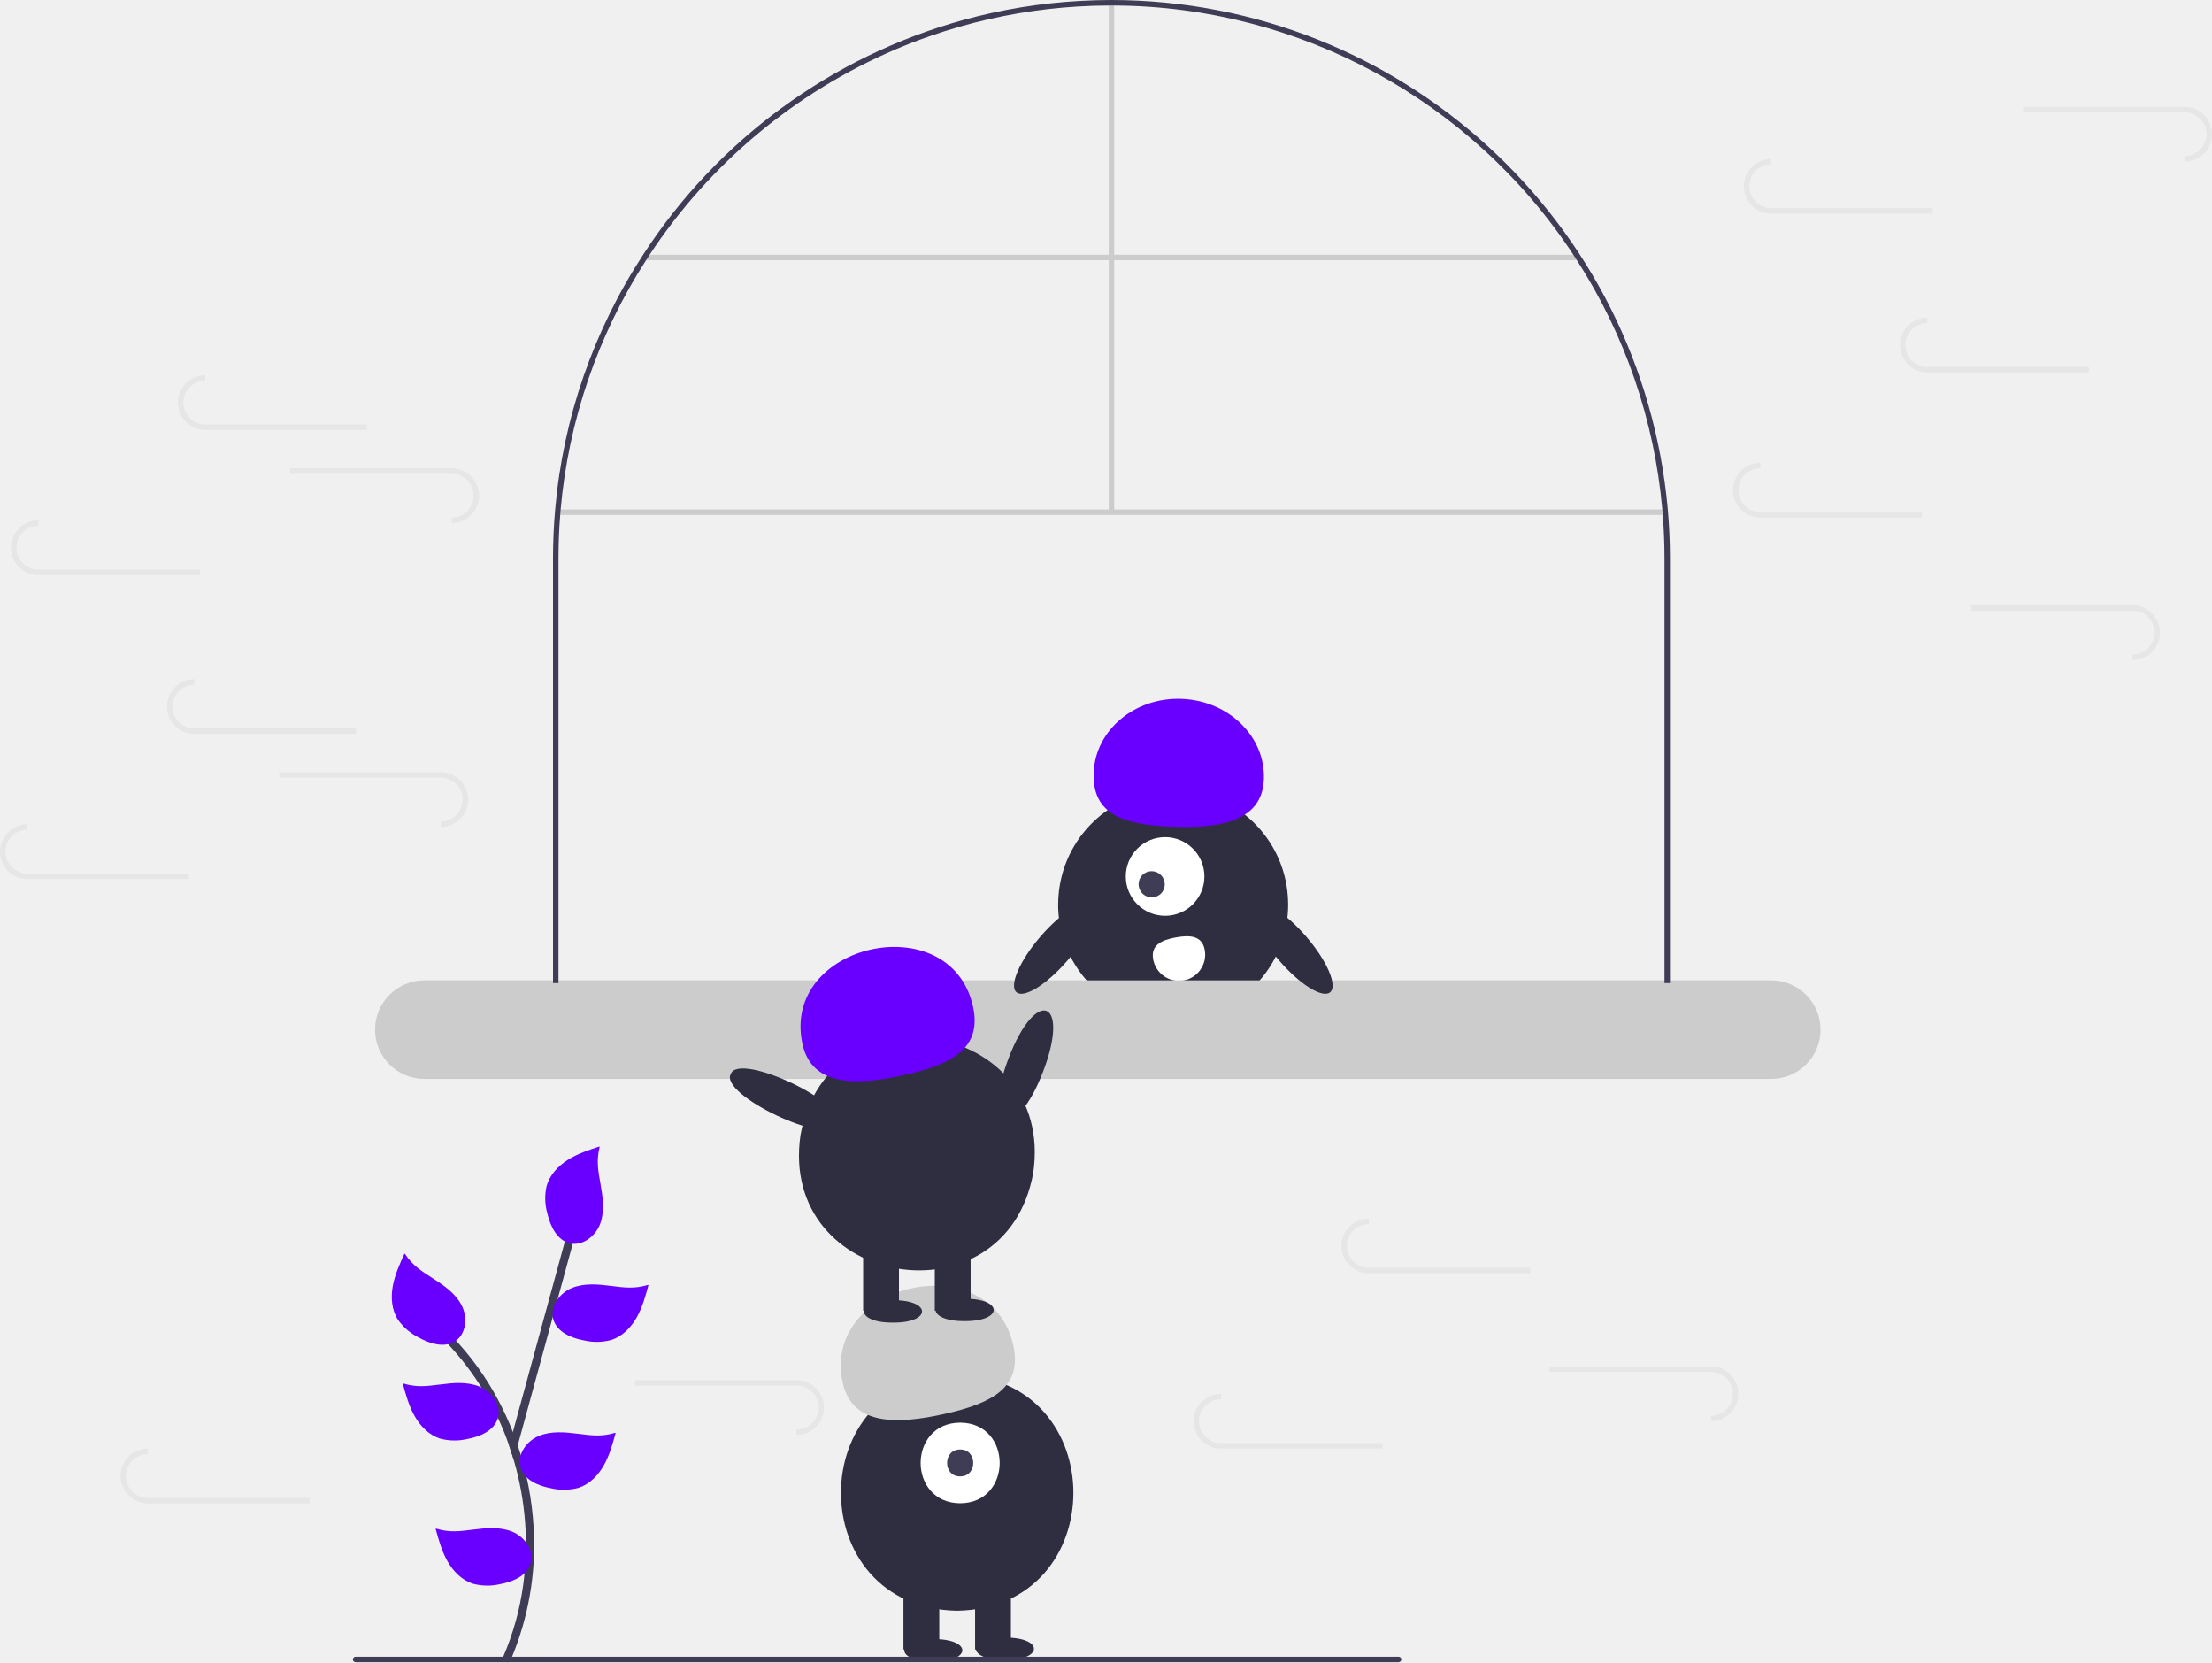
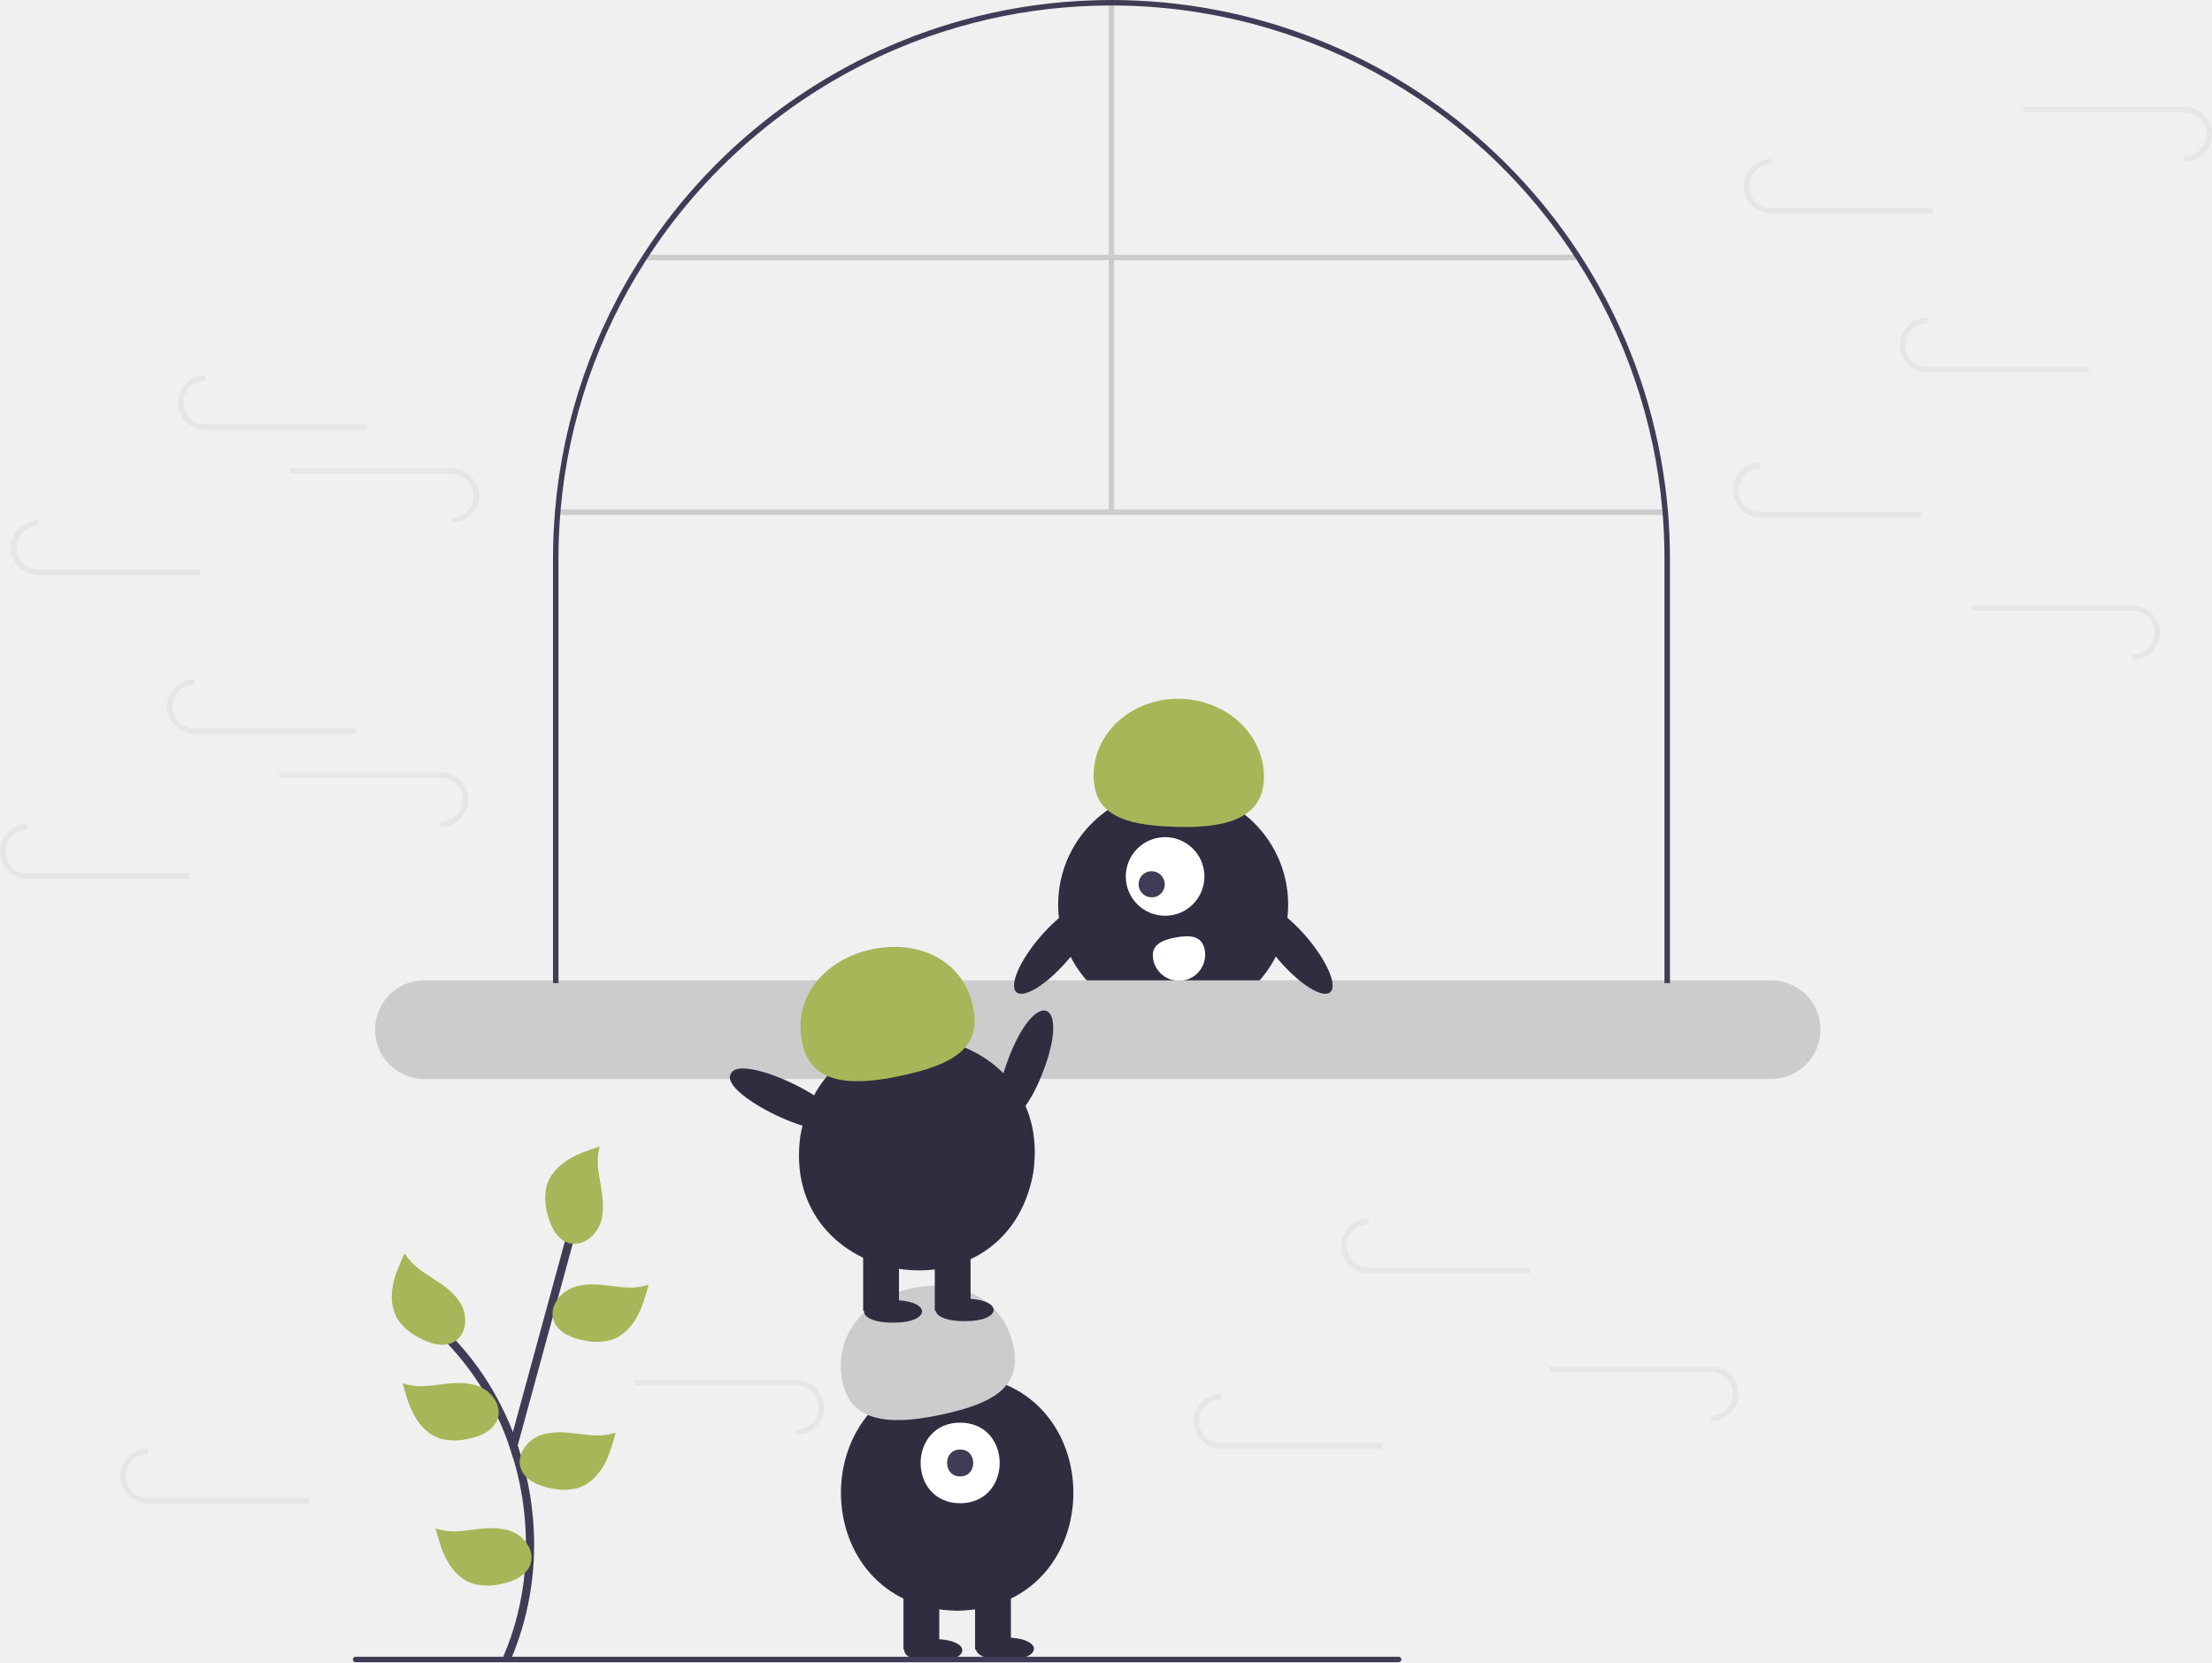
<svg xmlns="http://www.w3.org/2000/svg" id="ae81c40f-6eb7-45b1-b509-6cf6baf1840d" data-name="Layer 1" width="808" height="607.018" viewBox="0 0 808 607.018">
  <rect x="203.7" y="186.04" width="405.24" height="2" fill="#ccc" />
  <rect x="405" y="1.002" width="2" height="186.036" fill="#ccc" />
  <rect x="235.35" y="93.02" width="341.3" height="2" fill="#ccc" />
  <path d="M666.54,476.833a41.97,41.97,0,0,1-10.39,27.66c-.6.69-1.23,1.35-1.87,2h-59.5c-.64-.65-1.27-1.31-1.87-2a41.846,41.846,0,0,1-8.59-15.45s.01,0,0-.01a42.017,42.017,0,0,1-1.8-12.2,40.808,40.808,0,0,1,.31-5.09,42.013,42.013,0,0,1,83.39-.11A42.463,42.463,0,0,1,666.54,476.833Z" transform="translate(-196 -146.4908)" fill="#2f2e41" />
  <polygon points="375.58 360.002 370.44 360.002 374.43 358.002 374.55 357.942 374.58 358.002 375.58 360.002" fill="#2f2e41" />
  <polygon points="410.61 360.002 405.47 360.002 406.47 358.002 406.5 357.942 406.62 358.002 410.61 360.002" fill="#2f2e41" />
  <circle cx="425.588" cy="320.067" r="14.359" fill="#fff" />
  <ellipse cx="616.686" cy="469.411" rx="4.766" ry="4.8" transform="translate(-347.3005 427.0596) rotate(-45)" fill="#3f3d56" />
-   <path d="M657.671,431.129c.632-15.554-12.773-28.728-29.941-29.425s-31.597,11.346-32.229,26.9,11.302,19.087,28.47,19.785S657.039,446.683,657.671,431.129Z" transform="translate(-196 -146.4908)" fill="#6900ff" />
+   <path d="M657.671,431.129c.632-15.554-12.773-28.728-29.941-29.425s-31.597,11.346-32.229,26.9,11.302,19.087,28.47,19.785S657.039,446.683,657.671,431.129Z" transform="translate(-196 -146.4908)" fill="#a7b658" />
  <path d="M636.068,493.391a9.572,9.572,0,1,1-18.835,3.429l-.003-.018c-.942-5.202,3.08-7.043,8.283-7.985S635.126,488.189,636.068,493.391Z" transform="translate(-196 -146.4908)" fill="#fff" />
  <path d="M843,504.491H351a18,18,0,0,0,0,36H843a18,18,0,0,0,0-36Z" transform="translate(-196 -146.4908)" fill="#ccc" />
  <path d="M806,350.491v155h-2v-155q0-8.055-.63-15.96c-.05-.67-.1-1.33-.16-2a200.662,200.662,0,0,0-31.2-91.02c-.43-.67-.86-1.33-1.3-2a201.969,201.969,0,0,0-167.71-91.01c-.33-.01-.67-.01-1-.01s-.67,0-1,.01q-5.685.015-11.28.36a200.469,200.469,0,0,0-43.17,7.37,199.601,199.601,0,0,0-23.43,8.3,203.248,203.248,0,0,0-89.83,74.98c-.44.67-.87,1.33-1.3,2a200.662,200.662,0,0,0-31.2,91.02c-.06.67-.11,1.33-.16,2Q400,342.436,400,350.491v155h-2v-155q0-9.12.79-18.03a202.465,202.465,0,0,1,32.25-93.15,204.174,204.174,0,0,1,116.58-85.46,202.849,202.849,0,0,1,43.02-7.04q5.64-.315,11.36-.32a204.228,204.228,0,0,1,203.21,186.02Q805.99,341.391,806,350.491Z" transform="translate(-196 -146.4908)" fill="#3f3d56" />
  <path d="M545.635,648.565c56.612.967,56.603,85.176-.002,86.135C489.023,733.733,489.032,649.524,545.635,648.565Z" transform="translate(-196 -146.4908)" fill="#2f2e41" />
  <rect x="330.01" y="578.941" width="13.084" height="23.442" fill="#2f2e41" />
  <rect x="356.177" y="578.941" width="13.084" height="23.442" fill="#2f2e41" />
  <path d="M536.913,745.058c14.138-.1,14.138,8.278-.001,8.177C522.775,753.335,522.775,744.957,536.913,745.058Z" transform="translate(-196 -146.4908)" fill="#2f2e41" />
  <path d="M563.08,744.513c14.138-.1,14.138,8.278-.001,8.177C548.943,752.79,548.943,744.411,563.08,744.513Z" transform="translate(-196 -146.4908)" fill="#2f2e41" />
  <path d="M546.726,666.01c19.25.086,19.248,29.355-.001,29.438C527.476,695.362,527.478,666.094,546.726,666.01Z" transform="translate(-196 -146.4908)" fill="#fff" />
  <path d="M546.726,675.823c6.366-.093,6.366,9.907-0,9.813C540.36,685.729,540.36,675.729,546.726,675.823Z" transform="translate(-196 -146.4908)" fill="#3f3d56" />
  <path d="M503.859,651.581c-8.091-36.891,53.888-50.724,62.251-13.898,3.477,15.572-7.915,21.316-25.105,25.154S507.336,667.155,503.859,651.581Z" transform="translate(-196 -146.4908)" fill="#ccc" />
  <path d="M564.409,532.946c10.033-26.274,22.679-21.439,12.629,4.828C567.005,564.047,554.359,559.213,564.409,532.946Z" transform="translate(-196 -146.4908)" fill="#2f2e41" />
  <path d="M488.405,560.983c10.023-55.726,93.143-42.229,85.022,13.799C563.405,630.507,480.284,617.009,488.405,560.983Z" transform="translate(-196 -146.4908)" fill="#2f2e41" />
  <rect x="315.291" y="455.191" width="13.084" height="23.442" fill="#2f2e41" />
  <rect x="341.458" y="455.191" width="13.084" height="23.442" fill="#2f2e41" />
  <path d="M522.194,621.307c14.138-.1,14.138,8.278-.001,8.177C508.056,629.585,508.056,621.206,522.194,621.307Z" transform="translate(-196 -146.4908)" fill="#2f2e41" />
  <path d="M548.361,620.762c14.138-.1,14.138,8.278-.001,8.177C534.224,629.04,534.223,620.661,548.361,620.762Z" transform="translate(-196 -146.4908)" fill="#2f2e41" />
-   <path d="M489.139,527.831c-8.091-36.891,53.888-50.724,62.251-13.898,3.477,15.572-7.915,21.316-25.105,25.154S492.617,543.404,489.139,527.831Z" transform="translate(-196 -146.4908)" fill="#6900ff" />
+   <path d="M489.139,527.831c-8.091-36.891,53.888-50.724,62.251-13.898,3.477,15.572-7.915,21.316-25.105,25.154S492.617,543.404,489.139,527.831Z" transform="translate(-196 -146.4908)" fill="#a7b658" />
  <path d="M462.952,538.671c3.044-8.19,43.332,10.918,38.912,18.457C498.821,565.317,458.532,546.209,462.952,538.671Z" transform="translate(-196 -146.4908)" fill="#2f2e41" />
  <ellipse cx="668.205" cy="492.895" rx="6.594" ry="21.006" transform="translate(-355.8591 407.6664) rotate(-40.64516)" fill="#2f2e41" />
  <ellipse cx="580.971" cy="492.895" rx="21.006" ry="6.594" transform="translate(-367.4456 466.162) rotate(-49.35484)" fill="#2f2e41" />
  <path d="M959,282.493H900a10,10,0,0,1,0-20v2a8,8,0,0,0,0,16h59Z" transform="translate(-196 -146.4908)" fill="#e6e6e6" />
  <path d="M898,335.493H839a10,10,0,0,1,0-20v2a8,8,0,0,0,0,16h59Z" transform="translate(-196 -146.4908)" fill="#e6e6e6" />
  <path d="M975,387.493v-2a8,8,0,0,0,0-16H916v-2h59a10,10,0,0,1,0,20Z" transform="translate(-196 -146.4908)" fill="#e6e6e6" />
  <path d="M994,205.493v-2a8,8,0,0,0,0-16H935v-2h59a10,10,0,0,1,0,20Z" transform="translate(-196 -146.4908)" fill="#e6e6e6" />
  <path d="M902,224.493H843a10,10,0,0,1,0-20v2a8,8,0,0,0,0,16h59Z" transform="translate(-196 -146.4908)" fill="#e6e6e6" />
  <path d="M326,414.493H267a10,10,0,0,1,0-20v2a8,8,0,0,0,0,16h59Z" transform="translate(-196 -146.4908)" fill="#e6e6e6" />
  <path d="M357,448.493v-2a8,8,0,0,0,0-16H298v-2h59a10,10,0,0,1,0,20Z" transform="translate(-196 -146.4908)" fill="#e6e6e6" />
  <path d="M265,467.493H206a10,10,0,0,1,0-20v2a8,8,0,0,0,0,16h59Z" transform="translate(-196 -146.4908)" fill="#e6e6e6" />
  <path d="M330,303.493H271a10,10,0,0,1,0-20v2a8,8,0,0,0,0,16h59Z" transform="translate(-196 -146.4908)" fill="#e6e6e6" />
  <path d="M361,337.493v-2a8,8,0,0,0,0-16H302v-2h59a10,10,0,0,1,0,20Z" transform="translate(-196 -146.4908)" fill="#e6e6e6" />
  <path d="M269,356.493H210a10,10,0,0,1,0-20v2a8,8,0,0,0,0,16h59Z" transform="translate(-196 -146.4908)" fill="#e6e6e6" />
  <path d="M755,611.493H696a10,10,0,0,1,0-20v2a8,8,0,0,0,0,16h59Z" transform="translate(-196 -146.4908)" fill="#e6e6e6" />
  <path d="M821,665.493v-2a8,8,0,0,0,0-16H762v-2h59a10,10,0,0,1,0,20Z" transform="translate(-196 -146.4908)" fill="#e6e6e6" />
  <path d="M701,675.493H642a10,10,0,0,1,0-20v2a8,8,0,0,0,0,16h59Z" transform="translate(-196 -146.4908)" fill="#e6e6e6" />
  <path d="M487,670.493v-2a8,8,0,0,0,0-16H428v-2h59a10,10,0,0,1,0,20Z" transform="translate(-196 -146.4908)" fill="#e6e6e6" />
  <path d="M309,695.493H250a10,10,0,0,1,0-20v2a8,8,0,0,0,0,16h59Z" transform="translate(-196 -146.4908)" fill="#e6e6e6" />
  <path d="M706.886,753.493h-381a1,1,0,0,1,0-2h381a1,1,0,0,1,0,2Z" transform="translate(-196 -146.4908)" fill="#3f3d56" />
  <path d="M382.53,752.723c-.77,1.77-3.35.24-2.59-1.51a100.86,100.86,0,0,0,7.17-25.9,109.443,109.443,0,0,0-3.45-45.66c-.16-.53-.32-1.07-.48-1.6-.38-1.22-.78-2.44-1.2-3.64a103.062,103.062,0,0,0-22.68-37.46c-1.33-1.4.79-3.52,2.12-2.12a103.417,103.417,0,0,1,16.34,22.52,108.082,108.082,0,0,1,5.58,12.08c.63,1.61,1.22,3.24,1.78,4.87a114.241,114.241,0,0,1,5.81,30.06A107.162,107.162,0,0,1,382.53,752.723Z" transform="translate(-196 -146.4908)" fill="#3f3d56" />
  <path d="M405.43,599.893q-4.995,18.285-9.98,36.57-5.175,18.93-10.33,37.84-.735,2.685-1.46,5.35c-.16-.53-.32-1.07-.48-1.6-.38-1.22-.78-2.44-1.2-3.64.45-1.66.9-3.32,1.36-4.98q.93-3.405,1.86-6.81,8.67-31.77,17.34-63.53A1.5,1.5,0,0,1,405.43,599.893Z" transform="translate(-196 -146.4908)" fill="#3f3d56" />
-   <path d="M343.743,604.261c-1.748,3.836-3.513,7.722-4.269,11.869s-.412,8.652,1.831,12.222a20.339,20.339,0,0,0,7.421,6.459c4.187,2.388,9.631,4.075,13.635,1.392,4.044-2.71,4.474-8.833,2.208-13.142s-6.475-7.199-10.582-9.813-7.325-4.681-9.988-8.757Z" transform="translate(-196 -146.4908)" fill="#6900ff" />
-   <path d="M414.996,565.171c-4.006,1.315-8.058,2.652-11.62,4.907s-6.64,5.562-7.744,9.631a20.339,20.339,0,0,0,.282,9.834c1.083,4.697,3.533,9.843,8.22,10.968,4.734,1.136,9.527-2.698,11.158-7.285s.903-9.64.041-14.431S413.809,570.237,415,565.517Z" transform="translate(-196 -146.4908)" fill="#6900ff" />
-   <path d="M343.116,651.743c1.113,4.067,2.245,8.181,4.319,11.851s5.222,6.911,9.231,8.217a20.339,20.339,0,0,0,9.836.211c4.745-.846,10.007-3.035,11.366-7.66,1.372-4.671-2.217-9.65-6.716-11.509s-9.583-1.385-14.411-.764-8.624,1.093-13.279-.333Z" transform="translate(-196 -146.4908)" fill="#6900ff" />
-   <path d="M355.116,704.743c1.113,4.067,2.245,8.181,4.319,11.851s5.222,6.911,9.231,8.217a20.339,20.339,0,0,0,9.836.211c4.745-.846,10.007-3.035,11.366-7.66,1.372-4.671-2.217-9.65-6.716-11.509s-9.583-1.385-14.411-.764-8.624,1.093-13.279-.333Z" transform="translate(-196 -146.4908)" fill="#6900ff" />
-   <path d="M420.884,669.743c-1.113,4.067-2.245,8.181-4.319,11.851s-5.222,6.911-9.231,8.217a20.339,20.339,0,0,1-9.836.211c-4.745-.846-10.007-3.035-11.366-7.66-1.372-4.671,2.217-9.65,6.716-11.509s9.583-1.385,14.411-.764,8.624,1.093,13.279-.333Z" transform="translate(-196 -146.4908)" fill="#6900ff" />
-   <path d="M432.884,615.743c-1.113,4.067-2.245,8.181-4.319,11.851s-5.222,6.911-9.231,8.217a20.339,20.339,0,0,1-9.836.211c-4.745-.846-10.007-3.035-11.366-7.66-1.372-4.671,2.217-9.65,6.716-11.509s9.583-1.385,14.411-.764,8.624,1.093,13.279-.333Z" transform="translate(-196 -146.4908)" fill="#6900ff" />
+   <path d="M343.743,604.261c-1.748,3.836-3.513,7.722-4.269,11.869s-.412,8.652,1.831,12.222a20.339,20.339,0,0,0,7.421,6.459c4.187,2.388,9.631,4.075,13.635,1.392,4.044-2.71,4.474-8.833,2.208-13.142s-6.475-7.199-10.582-9.813-7.325-4.681-9.988-8.757Z" transform="translate(-196 -146.4908)" fill="#a7b658" />
+   <path d="M414.996,565.171c-4.006,1.315-8.058,2.652-11.62,4.907s-6.64,5.562-7.744,9.631a20.339,20.339,0,0,0,.282,9.834c1.083,4.697,3.533,9.843,8.22,10.968,4.734,1.136,9.527-2.698,11.158-7.285s.903-9.64.041-14.431S413.809,570.237,415,565.517Z" transform="translate(-196 -146.4908)" fill="#a7b658" />
+   <path d="M343.116,651.743c1.113,4.067,2.245,8.181,4.319,11.851s5.222,6.911,9.231,8.217a20.339,20.339,0,0,0,9.836.211c4.745-.846,10.007-3.035,11.366-7.66,1.372-4.671-2.217-9.65-6.716-11.509s-9.583-1.385-14.411-.764-8.624,1.093-13.279-.333Z" transform="translate(-196 -146.4908)" fill="#a7b658" />
+   <path d="M355.116,704.743c1.113,4.067,2.245,8.181,4.319,11.851s5.222,6.911,9.231,8.217a20.339,20.339,0,0,0,9.836.211c4.745-.846,10.007-3.035,11.366-7.66,1.372-4.671-2.217-9.65-6.716-11.509s-9.583-1.385-14.411-.764-8.624,1.093-13.279-.333Z" transform="translate(-196 -146.4908)" fill="#a7b658" />
+   <path d="M420.884,669.743c-1.113,4.067-2.245,8.181-4.319,11.851s-5.222,6.911-9.231,8.217a20.339,20.339,0,0,1-9.836.211c-4.745-.846-10.007-3.035-11.366-7.66-1.372-4.671,2.217-9.65,6.716-11.509s9.583-1.385,14.411-.764,8.624,1.093,13.279-.333Z" transform="translate(-196 -146.4908)" fill="#a7b658" />
+   <path d="M432.884,615.743c-1.113,4.067-2.245,8.181-4.319,11.851s-5.222,6.911-9.231,8.217a20.339,20.339,0,0,1-9.836.211c-4.745-.846-10.007-3.035-11.366-7.66-1.372-4.671,2.217-9.65,6.716-11.509s9.583-1.385,14.411-.764,8.624,1.093,13.279-.333Z" transform="translate(-196 -146.4908)" fill="#a7b658" />
</svg>
